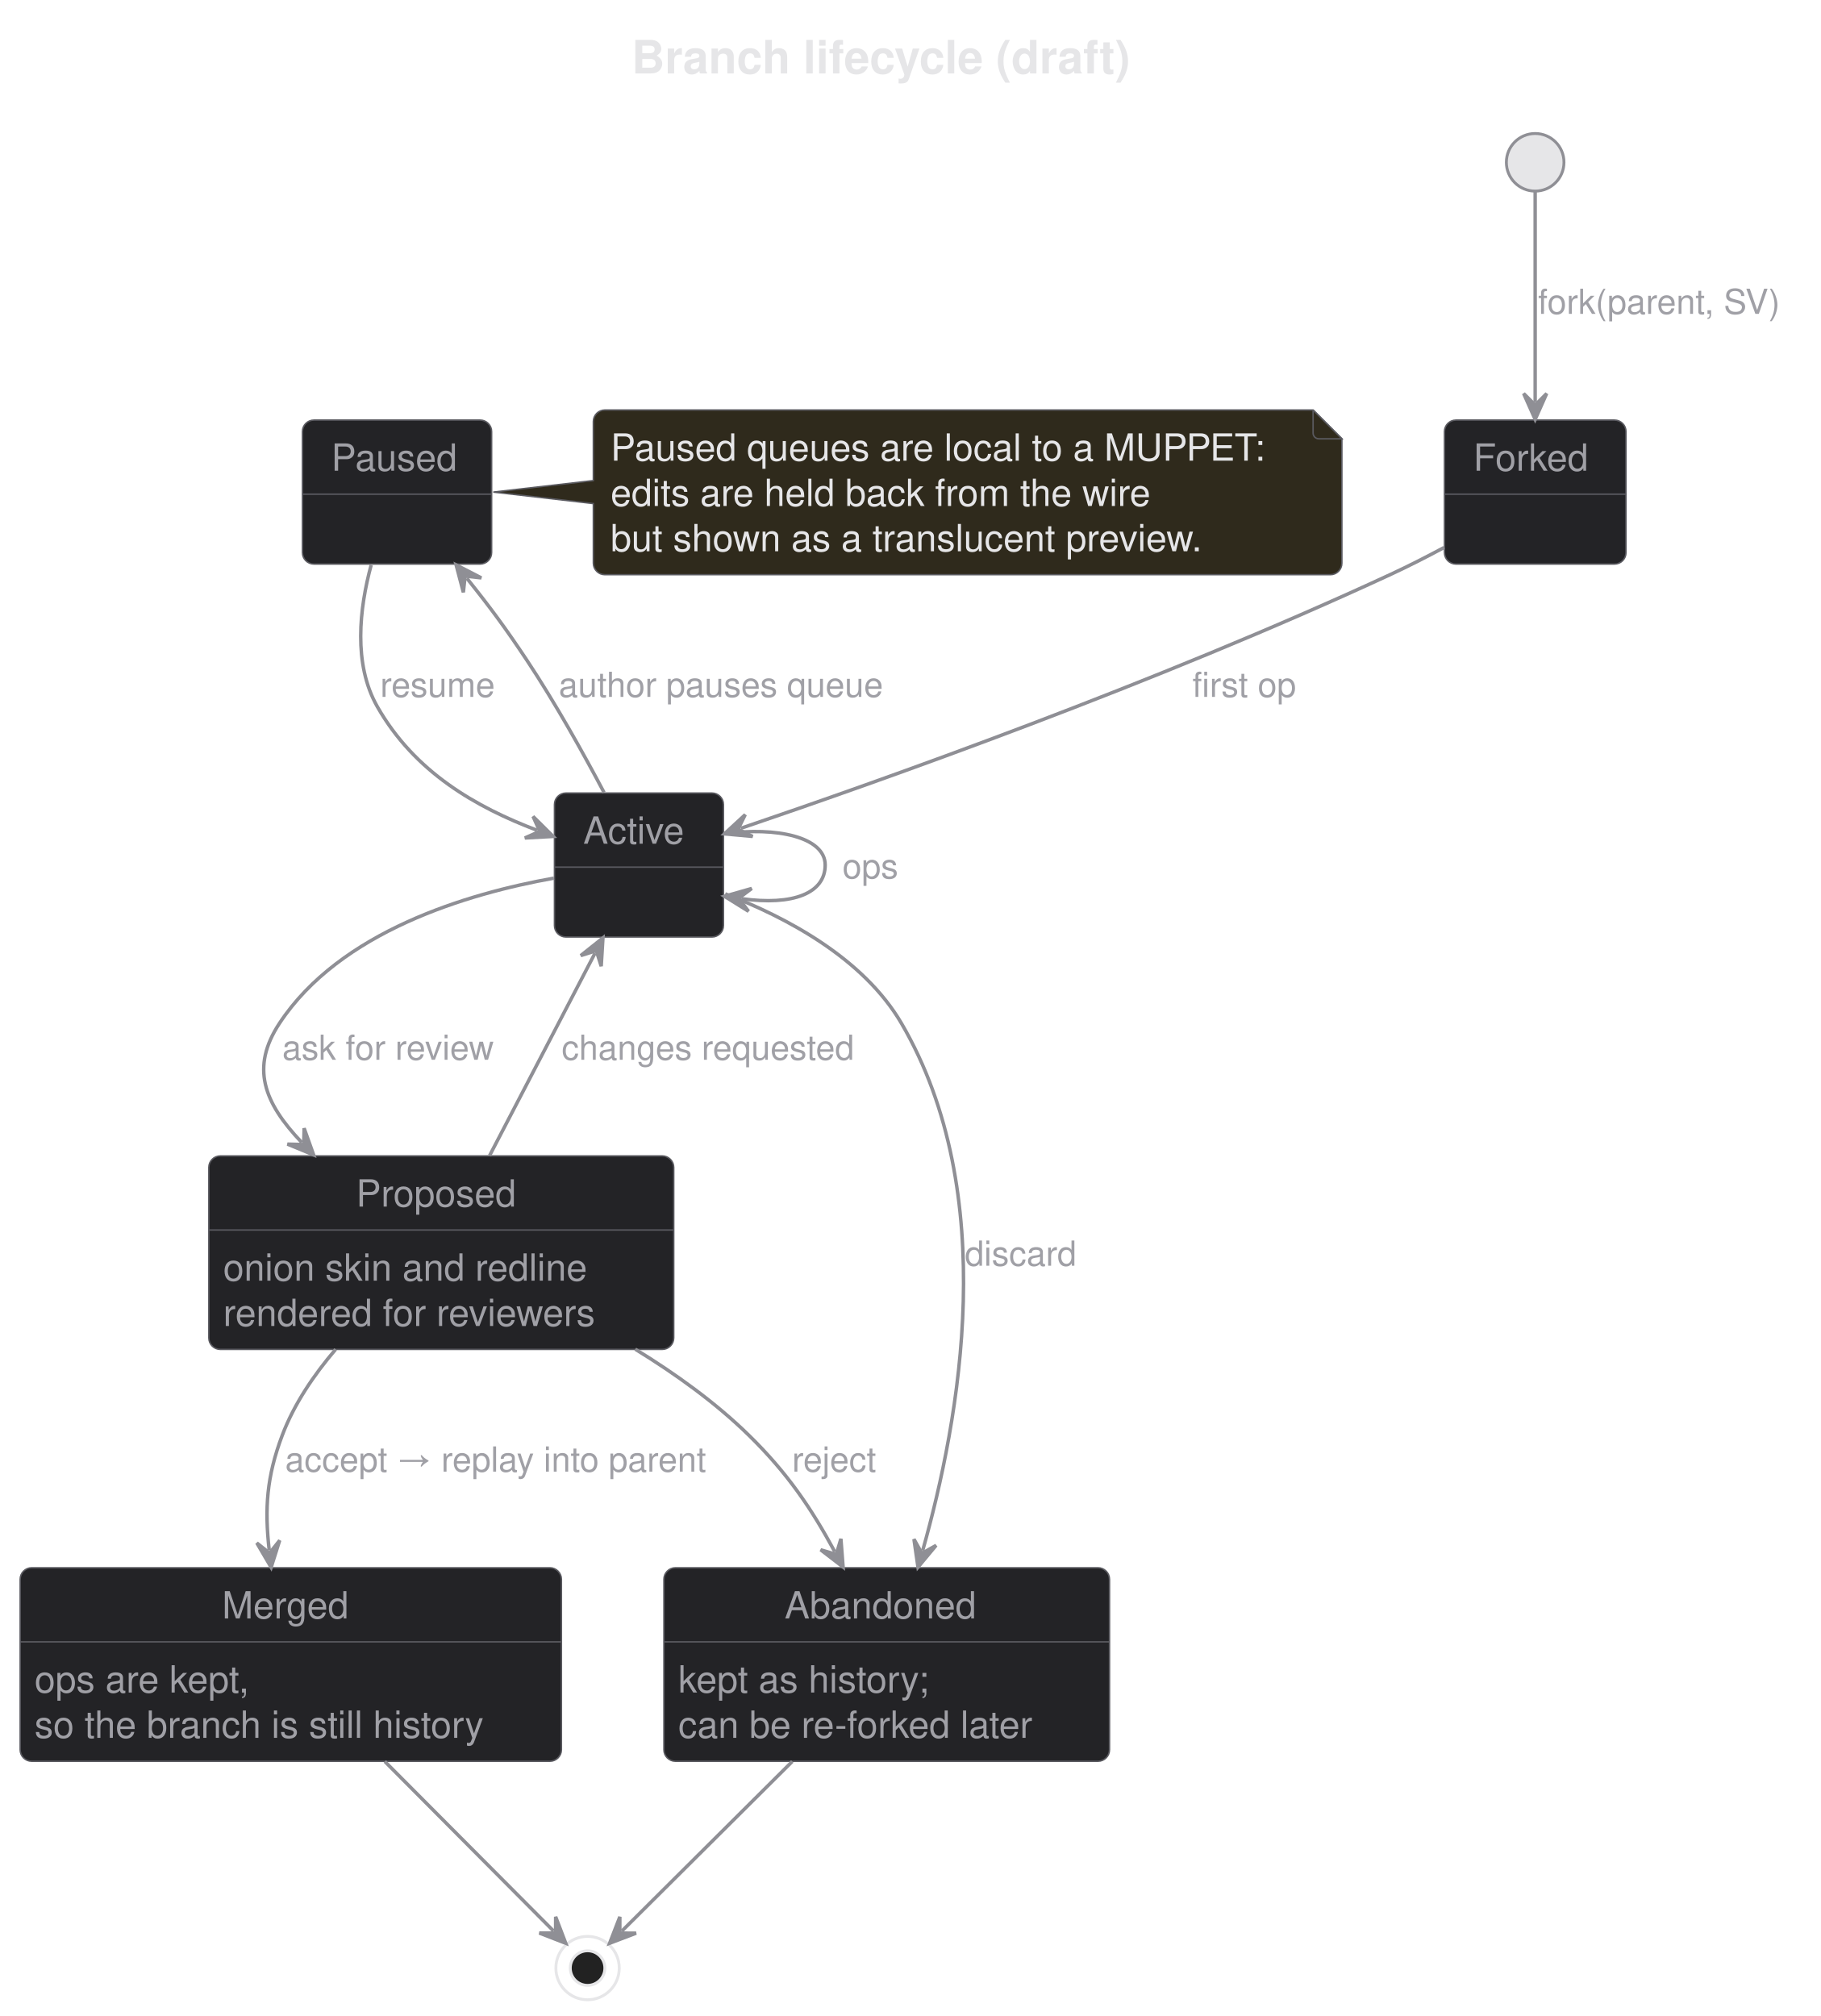
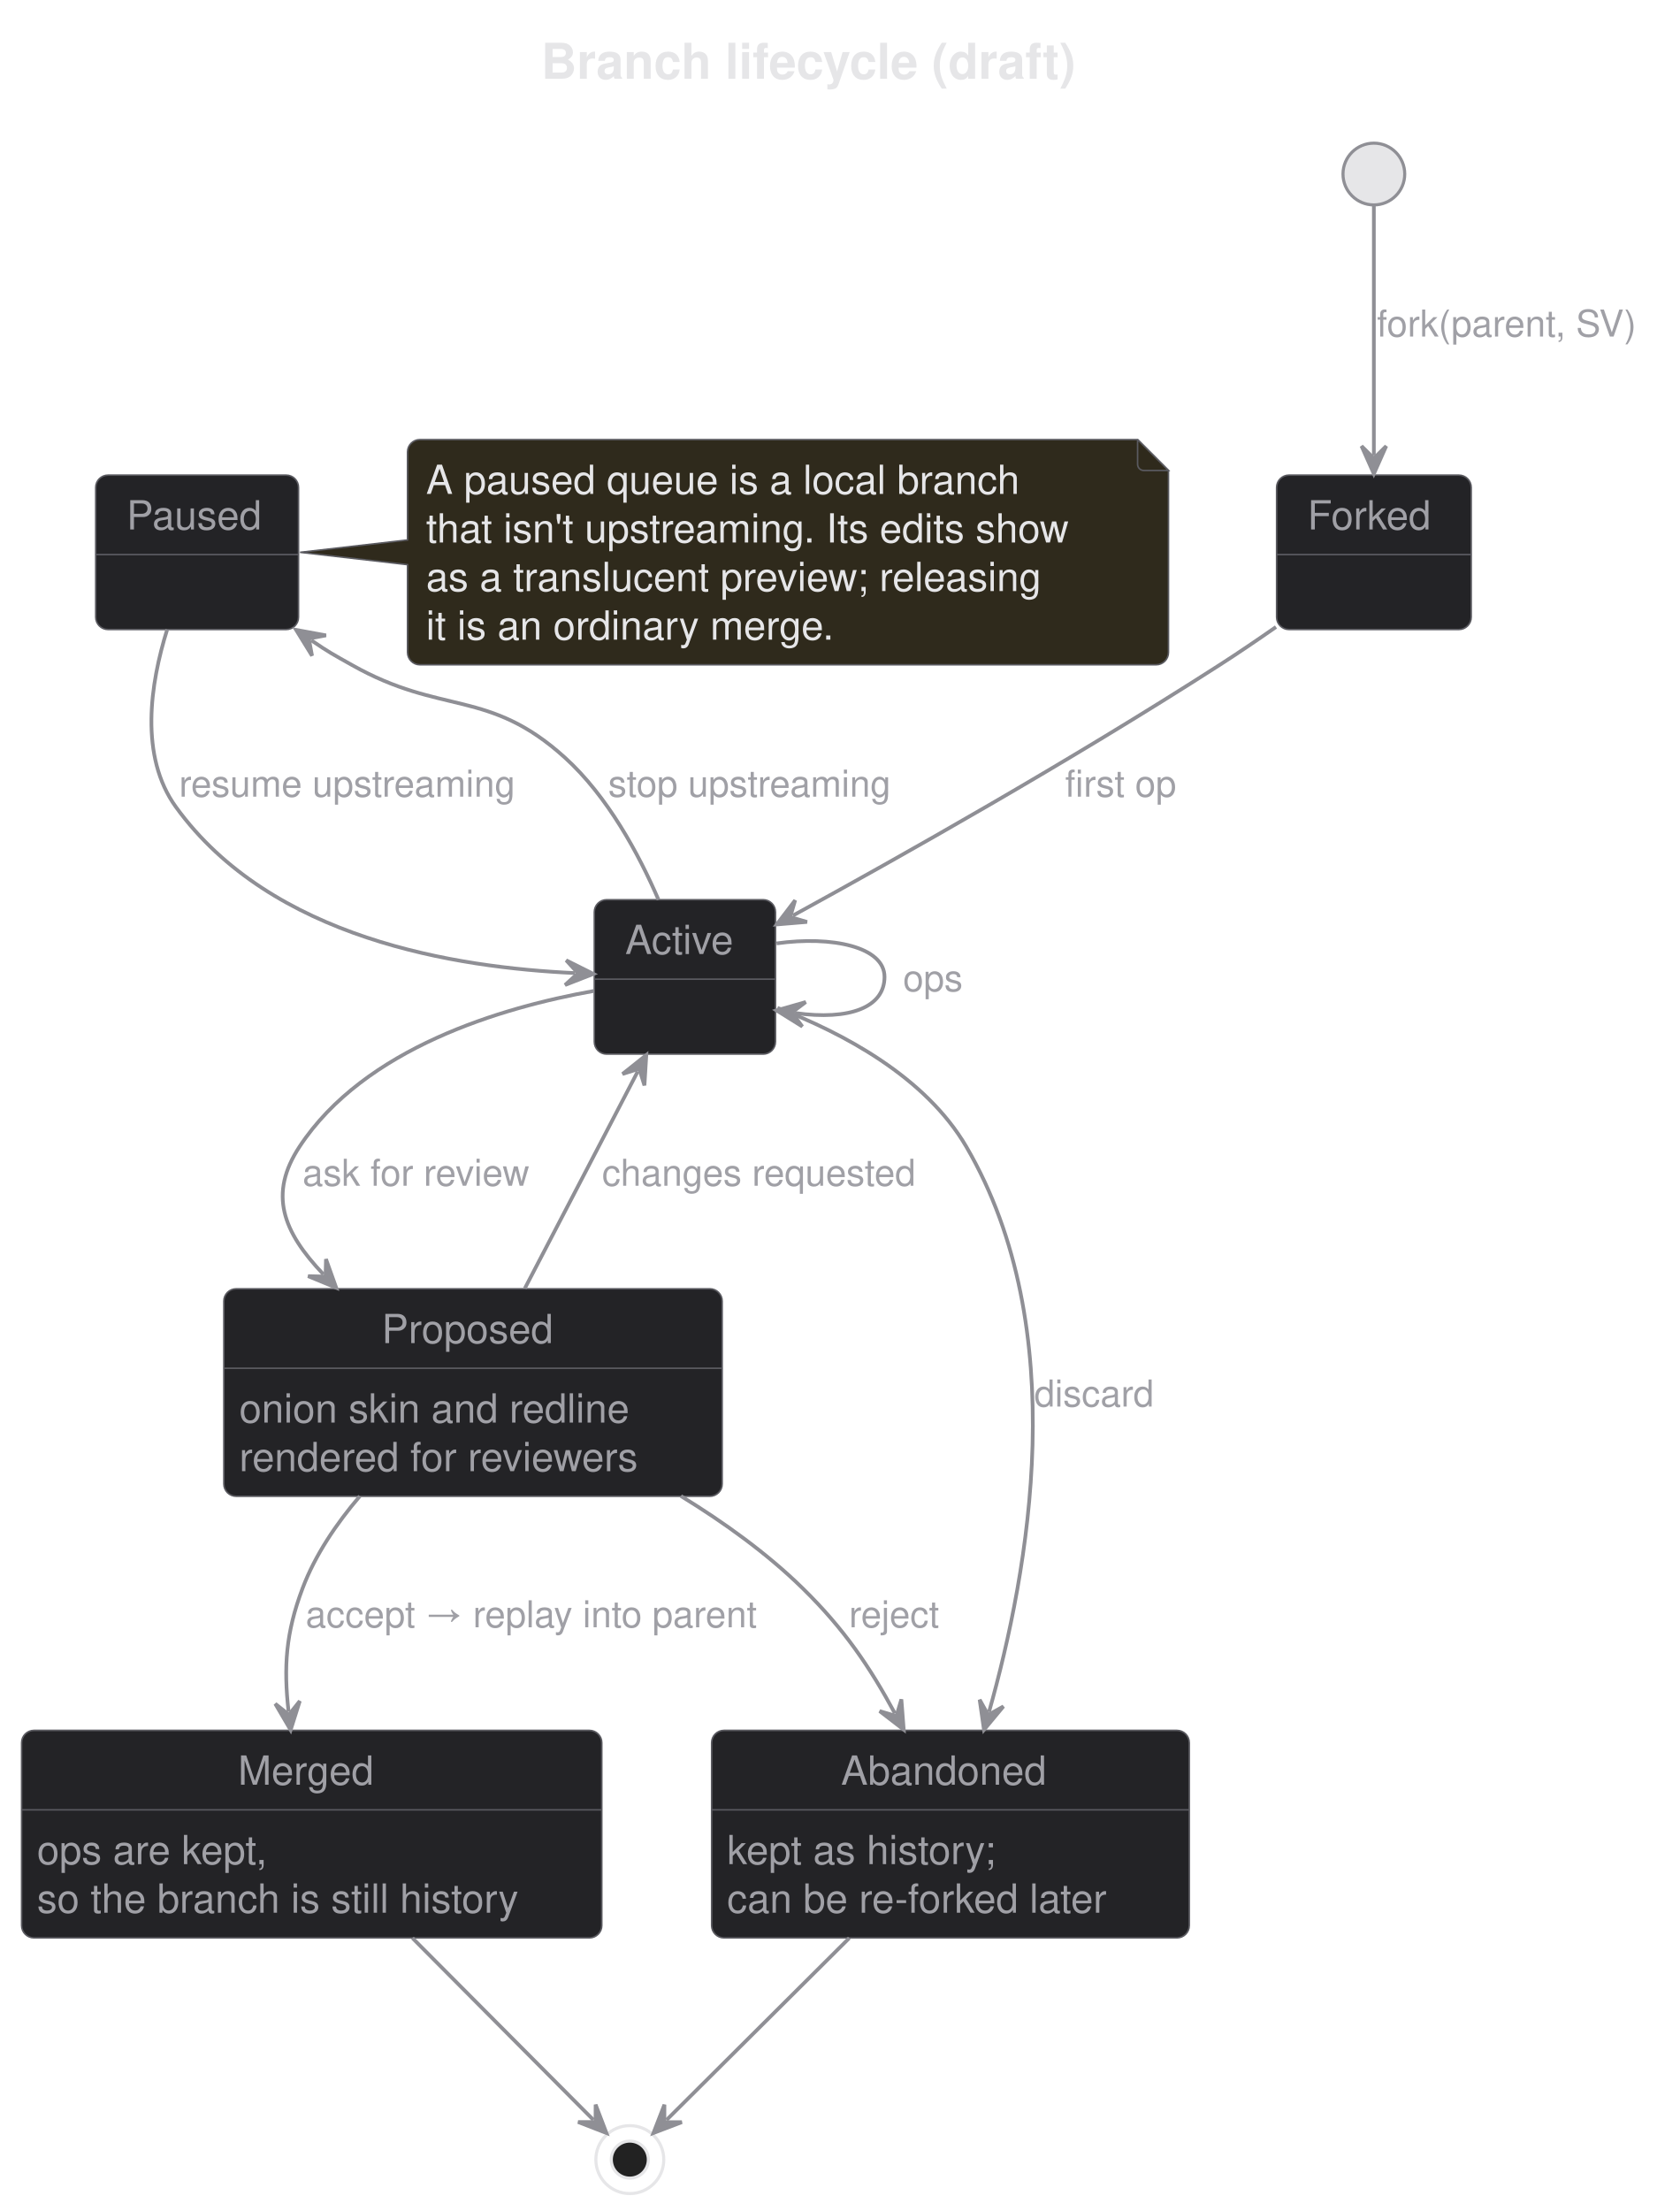
- <svg xmlns="http://www.w3.org/2000/svg" contentStyleType="text/css" data-diagram-type="STATE" height="700px" preserveAspectRatio="none" style="width:632px;height:700px;" version="1.1" viewBox="0 0 632 700" width="632px" zoomAndPan="magnify">
+ <svg xmlns="http://www.w3.org/2000/svg" contentStyleType="text/css" data-diagram-type="STATE" height="716px" preserveAspectRatio="none" style="width:544px;height:716px;" version="1.1" viewBox="0 0 544 716" width="544px" zoomAndPan="magnify">
  <defs />
  <g>
    <g class="title" data-source-line="2">
-       <text fill="#E6E6E8" font-family="Helvetica" font-size="16" font-weight="bold" lengthAdjust="spacing" textLength="180.383" x="219.269" y="25.5">Branch lifecycle (draft)</text>
+       <text fill="#E6E6E8" font-family="Helvetica" font-size="16" font-weight="bold" lengthAdjust="spacing" textLength="180.383" x="175.269" y="25.5">Branch lifecycle (draft)</text>
    </g>
-     <ellipse cx="533" cy="56.359" fill="#E6E6E8" rx="10" ry="10" style="stroke:#8F8F95;stroke-width:1;" />
+     <ellipse cx="445" cy="56.359" fill="#E6E6E8" rx="10" ry="10" style="stroke:#8F8F95;stroke-width:1;" />
    <g id="Forked">
-       <rect fill="#232326" height="50" rx="4" ry="4" style="stroke:#5A5A60;stroke-width:0.5;" width="63.037" x="501.5" y="145.859" />
-       <line style="stroke:#5A5A60;stroke-width:0.5;" x1="501.5" x2="564.537" y1="171.589" y2="171.589" />
-       <text fill="#A0A0A6" font-family="Helvetica" font-size="13" lengthAdjust="spacing" textLength="43.037" x="511.5" y="163.453">Forked</text>
+       <rect fill="#232326" height="50" rx="4" ry="4" style="stroke:#5A5A60;stroke-width:0.5;" width="63.037" x="413.5" y="153.859" />
+       <line style="stroke:#5A5A60;stroke-width:0.5;" x1="413.5" x2="476.537" y1="179.589" y2="179.589" />
+       <text fill="#A0A0A6" font-family="Helvetica" font-size="13" lengthAdjust="spacing" textLength="43.037" x="423.5" y="171.453">Forked</text>
    </g>
    <g id="Active">
-       <rect fill="#232326" height="50" rx="4" ry="4" style="stroke:#5A5A60;stroke-width:0.5;" width="58.683" x="192.5" y="275.359" />
-       <line style="stroke:#5A5A60;stroke-width:0.5;" x1="192.5" x2="251.183" y1="301.089" y2="301.089" />
-       <text fill="#A0A0A6" font-family="Helvetica" font-size="13" lengthAdjust="spacing" textLength="38.683" x="202.5" y="292.953">Active</text>
+       <rect fill="#232326" height="50" rx="4" ry="4" style="stroke:#5A5A60;stroke-width:0.5;" width="58.683" x="192.5" y="291.359" />
+       <line style="stroke:#5A5A60;stroke-width:0.5;" x1="192.5" x2="251.183" y1="317.089" y2="317.089" />
+       <text fill="#A0A0A6" font-family="Helvetica" font-size="13" lengthAdjust="spacing" textLength="38.683" x="202.5" y="308.953">Active</text>
    </g>
    <g id="Paused">
-       <rect fill="#232326" height="50" rx="4" ry="4" style="stroke:#5A5A60;stroke-width:0.5;" width="65.69" x="105" y="145.859" />
-       <line style="stroke:#5A5A60;stroke-width:0.5;" x1="105" x2="170.69" y1="171.589" y2="171.589" />
-       <text fill="#A0A0A6" font-family="Helvetica" font-size="13" lengthAdjust="spacing" textLength="45.69" x="115" y="163.453">Paused</text>
+       <rect fill="#232326" height="50" rx="4" ry="4" style="stroke:#5A5A60;stroke-width:0.5;" width="65.69" x="31" y="153.859" />
+       <line style="stroke:#5A5A60;stroke-width:0.5;" x1="31" x2="96.69" y1="179.589" y2="179.589" />
+       <text fill="#A0A0A6" font-family="Helvetica" font-size="13" lengthAdjust="spacing" textLength="45.69" x="41" y="171.453">Paused</text>
    </g>
    <g id="Proposed">
-       <rect fill="#232326" height="67.189" rx="4" ry="4" style="stroke:#5A5A60;stroke-width:0.5;" width="161.419" x="72.5" y="401.359" />
-       <line style="stroke:#5A5A60;stroke-width:0.5;" x1="72.5" x2="233.919" y1="427.089" y2="427.089" />
-       <text fill="#A0A0A6" font-family="Helvetica" font-size="13" lengthAdjust="spacing" textLength="59.148" x="123.636" y="418.953">Proposed</text>
-       <text fill="#A0A0A6" font-family="Helvetica" font-size="13" lengthAdjust="spacing" textLength="134.824" x="77.5" y="444.683">onion skin and redline</text>
-       <text fill="#A0A0A6" font-family="Helvetica" font-size="13" lengthAdjust="spacing" textLength="141.419" x="77.5" y="460.412">rendered for reviewers</text>
+       <rect fill="#232326" height="67.189" rx="4" ry="4" style="stroke:#5A5A60;stroke-width:0.5;" width="161.419" x="72.5" y="417.359" />
+       <line style="stroke:#5A5A60;stroke-width:0.5;" x1="72.5" x2="233.919" y1="443.089" y2="443.089" />
+       <text fill="#A0A0A6" font-family="Helvetica" font-size="13" lengthAdjust="spacing" textLength="59.148" x="123.636" y="434.953">Proposed</text>
+       <text fill="#A0A0A6" font-family="Helvetica" font-size="13" lengthAdjust="spacing" textLength="134.824" x="77.5" y="460.683">onion skin and redline</text>
+       <text fill="#A0A0A6" font-family="Helvetica" font-size="13" lengthAdjust="spacing" textLength="141.419" x="77.5" y="476.412">rendered for reviewers</text>
    </g>
    <g id="Merged">
-       <rect fill="#232326" height="67.189" rx="4" ry="4" style="stroke:#5A5A60;stroke-width:0.5;" width="187.921" x="7" y="544.359" />
-       <line style="stroke:#5A5A60;stroke-width:0.5;" x1="7" x2="194.921" y1="570.089" y2="570.089" />
-       <text fill="#A0A0A6" font-family="Helvetica" font-size="13" lengthAdjust="spacing" textLength="47.728" x="77.096" y="561.953">Merged</text>
-       <text fill="#A0A0A6" font-family="Helvetica" font-size="13" lengthAdjust="spacing" textLength="80.374" x="12" y="587.683">ops are kept,</text>
-       <text fill="#A0A0A6" font-family="Helvetica" font-size="13" lengthAdjust="spacing" textLength="167.921" x="12" y="603.412">so the branch is still history</text>
+       <rect fill="#232326" height="67.189" rx="4" ry="4" style="stroke:#5A5A60;stroke-width:0.5;" width="187.921" x="7" y="560.359" />
+       <line style="stroke:#5A5A60;stroke-width:0.5;" x1="7" x2="194.921" y1="586.089" y2="586.089" />
+       <text fill="#A0A0A6" font-family="Helvetica" font-size="13" lengthAdjust="spacing" textLength="47.728" x="77.096" y="577.953">Merged</text>
+       <text fill="#A0A0A6" font-family="Helvetica" font-size="13" lengthAdjust="spacing" textLength="80.374" x="12" y="603.683">ops are kept,</text>
+       <text fill="#A0A0A6" font-family="Helvetica" font-size="13" lengthAdjust="spacing" textLength="167.921" x="12" y="619.412">so the branch is still history</text>
    </g>
    <g id="Abandoned">
-       <rect fill="#232326" height="67.189" rx="4" ry="4" style="stroke:#5A5A60;stroke-width:0.5;" width="154.716" x="230.5" y="544.359" />
-       <line style="stroke:#5A5A60;stroke-width:0.5;" x1="230.5" x2="385.216" y1="570.089" y2="570.089" />
-       <text fill="#A0A0A6" font-family="Helvetica" font-size="13" lengthAdjust="spacing" textLength="70.884" x="272.416" y="561.953">Abandoned</text>
-       <text fill="#A0A0A6" font-family="Helvetica" font-size="13" lengthAdjust="spacing" textLength="94.269" x="235.5" y="587.683">kept as history;</text>
-       <text fill="#A0A0A6" font-family="Helvetica" font-size="13" lengthAdjust="spacing" textLength="134.716" x="235.5" y="603.412">can be re-forked later</text>
+       <rect fill="#232326" height="67.189" rx="4" ry="4" style="stroke:#5A5A60;stroke-width:0.5;" width="154.716" x="230.5" y="560.359" />
+       <line style="stroke:#5A5A60;stroke-width:0.5;" x1="230.5" x2="385.216" y1="586.089" y2="586.089" />
+       <text fill="#A0A0A6" font-family="Helvetica" font-size="13" lengthAdjust="spacing" textLength="70.884" x="272.416" y="577.953">Abandoned</text>
+       <text fill="#A0A0A6" font-family="Helvetica" font-size="13" lengthAdjust="spacing" textLength="94.269" x="235.5" y="603.683">kept as history;</text>
+       <text fill="#A0A0A6" font-family="Helvetica" font-size="13" lengthAdjust="spacing" textLength="134.716" x="235.5" y="619.412">can be re-forked later</text>
    </g>
-     <ellipse cx="204" cy="683.359" fill="none" rx="11" ry="11" style="stroke:#E6E6E8;stroke-width:1;" />
-     <ellipse cx="204" cy="683.359" fill="#222222" rx="6" ry="6" style="stroke:#E6E6E8;stroke-width:1;" />
+     <ellipse cx="204" cy="699.359" fill="none" rx="11" ry="11" style="stroke:#E6E6E8;stroke-width:1;" />
+     <ellipse cx="204" cy="699.359" fill="#222222" rx="6" ry="6" style="stroke:#E6E6E8;stroke-width:1;" />
    <g class="entity" data-entity="GMN2" data-source-line="22" data-uid="ent0003" id="entity_GMN2">
-       <path d="M206,146.359 L206,166.859 L171.26,170.859 L206,174.859 L206,195.548 A4,4 0 0 0 210,199.548 L461.894,199.548 A4,4 0 0 0 465.894,195.548 L465.894,152.359 L455.894,142.359 L210,142.359 A4,4 0 0 0 206,146.359" fill="#2F2A1C" style="stroke:#5A5A60;stroke-width:0.5;" />
-       <path d="M455.894,142.359 L455.894,150.359 A2,2 0 0 0 457.894,152.359 L465.894,152.359 L455.894,142.359" fill="#2F2A1C" style="stroke:#5A5A60;stroke-width:0.5;" />
-       <text fill="#E6E6E8" font-family="Helvetica" font-size="13" lengthAdjust="spacing" textLength="238.894" x="212" y="159.953">Paused queues are local to a MUPPET:</text>
-       <text fill="#E6E6E8" font-family="Helvetica" font-size="13" lengthAdjust="spacing" textLength="202.376" x="212" y="175.683">edits are held back from the wire</text>
-       <text fill="#E6E6E8" font-family="Helvetica" font-size="13" lengthAdjust="spacing" textLength="221.92" x="212" y="191.412">but shown as a translucent preview.</text>
+       <path d="M132,146.359 L132,174.859 L97.2,178.859 L132,182.859 L132,211.277 A4,4 0 0 0 136,215.277 L374.475,215.277 A4,4 0 0 0 378.475,211.277 L378.475,152.359 L368.475,142.359 L136,142.359 A4,4 0 0 0 132,146.359" fill="#2F2A1C" style="stroke:#5A5A60;stroke-width:0.5;" />
+       <path d="M368.475,142.359 L368.475,150.359 A2,2 0 0 0 370.475,152.359 L378.475,152.359 L368.475,142.359" fill="#2F2A1C" style="stroke:#5A5A60;stroke-width:0.5;" />
+       <text fill="#E6E6E8" font-family="Helvetica" font-size="13" lengthAdjust="spacing" textLength="203.823" x="138" y="159.953">A paused queue is a local branch</text>
+       <text fill="#E6E6E8" font-family="Helvetica" font-size="13" lengthAdjust="spacing" textLength="225.475" x="138" y="175.683">that isn't upstreaming. Its edits show</text>
+       <text fill="#E6E6E8" font-family="Helvetica" font-size="13" lengthAdjust="spacing" textLength="214.043" x="138" y="191.412">as a translucent preview; releasing</text>
+       <text fill="#E6E6E8" font-family="Helvetica" font-size="13" lengthAdjust="spacing" textLength="141.153" x="138" y="207.142">it is an ordinary merge.</text>
    </g>
    <g class="link" data-entity-1=".start." data-entity-2="Forked" data-source-line="4" data-uid="lnk4" id="link_.start._Forked">
-       <path d="M533,66.569 C533,83.669 533,114.869 533,139.639" fill="none" id="*start*-to-Forked" style="stroke:#8F8F95;stroke-width:1.2;" />
-       <polygon fill="#8F8F95" points="533,145.639,537,136.639,533,140.639,529,136.639,533,145.639" style="stroke:#8F8F95;stroke-width:1.2;" />
-       <text fill="#A0A0A6" font-family="Helvetica" font-size="12" lengthAdjust="spacing" textLength="90.92" x="534" y="108.984">fork(parent, SV)</text>
+       <path d="M445,66.419 C445,84.699 445,120.549 445,147.449" fill="none" id="*start*-to-Forked" style="stroke:#8F8F95;stroke-width:1.2;" />
+       <polygon fill="#8F8F95" points="445,153.449,449,144.449,445,148.449,441,144.449,445,153.449" style="stroke:#8F8F95;stroke-width:1.2;" />
+       <text fill="#A0A0A6" font-family="Helvetica" font-size="12" lengthAdjust="spacing" textLength="90.92" x="446" y="108.984">fork(parent, SV)</text>
    </g>
    <g class="link" data-entity-1="Forked" data-entity-2="Active" data-source-line="5" data-uid="lnk6" id="link_Forked_Active">
-       <path d="M501.33,190.129 C495.32,193.349 489.02,196.569 483,199.359 C401.13,237.339 306.121,270.99 257.191,287.61" fill="none" id="Forked-to-Active" style="stroke:#8F8F95;stroke-width:1.2;" />
-       <polygon fill="#8F8F95" points="251.51,289.539,261.318,290.432,256.244,287.931,258.745,282.857,251.51,289.539" style="stroke:#8F8F95;stroke-width:1.2;" />
-       <text fill="#A0A0A6" font-family="Helvetica" font-size="12" lengthAdjust="spacing" textLength="40.043" x="414" y="241.984">first op</text>
+       <path d="M413.3,203.039 C407.29,207.239 401,211.509 395,215.359 C345.81,246.939 291.692,277.386 256.842,296.486" fill="none" id="Forked-to-Active" style="stroke:#8F8F95;stroke-width:1.2;" />
+       <polygon fill="#8F8F95" points="251.58,299.369,261.395,298.552,255.965,296.966,257.55,291.536,251.58,299.369" style="stroke:#8F8F95;stroke-width:1.2;" />
+       <text fill="#A0A0A6" font-family="Helvetica" font-size="12" lengthAdjust="spacing" textLength="40.043" x="345" y="257.984">first op</text>
    </g>
    <g class="link" data-entity-1="Active" data-entity-2="Active" data-source-line="6" data-uid="lnk7" id="link_Active_Active">
-       <path d="M251.52,289.509 C269.49,286.989 286.5,290.609 286.5,300.359 C286.5,310.109 275.432,314.563 257.462,312.043" fill="none" id="Active-to-Active" style="stroke:#8F8F95;stroke-width:1.2;" />
-       <polygon fill="#8F8F95" points="251.52,311.209,259.877,316.421,256.471,311.904,260.988,308.498,251.52,311.209" style="stroke:#8F8F95;stroke-width:1.2;" />
-       <text fill="#A0A0A6" font-family="Helvetica" font-size="12" lengthAdjust="spacing" textLength="20.877" x="292.5" y="304.984">ops</text>
+       <path d="M251.52,305.509 C269.49,302.989 286.5,306.609 286.5,316.359 C286.5,326.109 275.432,330.563 257.462,328.043" fill="none" id="Active-to-Active" style="stroke:#8F8F95;stroke-width:1.2;" />
+       <polygon fill="#8F8F95" points="251.52,327.209,259.877,332.421,256.471,327.904,260.988,324.498,251.52,327.209" style="stroke:#8F8F95;stroke-width:1.2;" />
+       <text fill="#A0A0A6" font-family="Helvetica" font-size="12" lengthAdjust="spacing" textLength="20.877" x="292.5" y="320.984">ops</text>
    </g>
    <g class="link" data-entity-1="Active" data-entity-2="Paused" data-source-line="7" data-uid="lnk9" id="link_Active_Paused">
-       <path d="M209.72,275.159 C202.45,261.419 192.77,244.079 183,229.359 C175.5,218.059 170.155,210.839 162.115,200.819" fill="none" id="Active-to-Paused" style="stroke:#8F8F95;stroke-width:1.2;" />
-       <polygon fill="#8F8F95" points="158.36,196.139,160.873,205.662,161.489,200.039,167.112,200.656,158.36,196.139" style="stroke:#8F8F95;stroke-width:1.2;" />
-       <text fill="#A0A0A6" font-family="Helvetica" font-size="12" lengthAdjust="spacing" textLength="119.695" x="194" y="241.984">author pauses queue</text>
+       <path d="M213.28,291.349 C206.85,276.469 196.81,257.879 183,245.359 C158.22,222.899 143.12,231.789 114,215.359 C107.97,211.959 106.733,211.386 100.853,207.366" fill="none" id="Active-to-Paused" style="stroke:#8F8F95;stroke-width:1.2;" />
+       <polygon fill="#8F8F95" points="95.9,203.979,101.072,212.361,100.028,206.801,105.587,205.757,95.9,203.979" style="stroke:#8F8F95;stroke-width:1.2;" />
+       <text fill="#A0A0A6" font-family="Helvetica" font-size="12" lengthAdjust="spacing" textLength="99" x="197" y="257.984">stop upstreaming</text>
    </g>
    <g class="link" data-entity-1="Paused" data-entity-2="Active" data-source-line="8" data-uid="lnk10" id="link_Paused_Active">
-       <path d="M128.86,196.199 C124.78,211.289 122.56,230.549 131,245.359 C144,268.189 165.263,280.224 186.453,288.294" fill="none" id="Paused-to-Active" style="stroke:#8F8F95;stroke-width:1.2;" />
-       <polygon fill="#8F8F95" points="192.06,290.429,185.073,283.488,187.387,288.65,182.226,290.964,192.06,290.429" style="stroke:#8F8F95;stroke-width:1.2;" />
-       <text fill="#A0A0A6" font-family="Helvetica" font-size="12" lengthAdjust="spacing" textLength="42.451" x="132" y="241.984">resume</text>
+       <path d="M54.15,203.869 C48.66,221.409 45.08,244.919 57,261.359 C87.96,304.069 147.706,313.344 186.206,315.114" fill="none" id="Paused-to-Active" style="stroke:#8F8F95;stroke-width:1.2;" />
+       <polygon fill="#8F8F95" points="192.2,315.389,183.393,310.98,187.205,315.16,183.026,318.972,192.2,315.389" style="stroke:#8F8F95;stroke-width:1.2;" />
+       <text fill="#A0A0A6" font-family="Helvetica" font-size="12" lengthAdjust="spacing" textLength="116.648" x="58" y="257.984">resume upstreaming</text>
    </g>
    <g class="link" data-entity-1="Active" data-entity-2="Proposed" data-source-line="9" data-uid="lnk12" id="link_Active_Proposed">
-       <path d="M192.33,304.909 C162.5,310.229 118.04,323.359 97,355.359 C86.98,370.609 91.502,382.755 104.762,396.675" fill="none" id="Active-to-Proposed" style="stroke:#8F8F95;stroke-width:1.2;" />
-       <polygon fill="#8F8F95" points="108.9,401.019,105.589,391.744,105.451,397.399,99.796,397.262,108.9,401.019" style="stroke:#8F8F95;stroke-width:1.2;" />
-       <text fill="#A0A0A6" font-family="Helvetica" font-size="12" lengthAdjust="spacing" textLength="80.543" x="98" y="367.984">ask for review</text>
+       <path d="M192.33,320.909 C162.5,326.229 118.04,339.359 97,371.359 C86.98,386.609 91.502,398.755 104.762,412.675" fill="none" id="Active-to-Proposed" style="stroke:#8F8F95;stroke-width:1.2;" />
+       <polygon fill="#8F8F95" points="108.9,417.019,105.589,407.744,105.451,413.399,99.796,413.262,108.9,417.019" style="stroke:#8F8F95;stroke-width:1.2;" />
+       <text fill="#A0A0A6" font-family="Helvetica" font-size="12" lengthAdjust="spacing" textLength="80.543" x="98" y="383.984">ask for review</text>
    </g>
    <g class="link" data-entity-1="Proposed" data-entity-2="Active" data-source-line="10" data-uid="lnk13" id="link_Proposed_Active">
-       <path d="M170,401.219 C182.17,377.849 195.531,352.202 206.571,330.982" fill="none" id="Proposed-to-Active" style="stroke:#8F8F95;stroke-width:1.2;" />
-       <polygon fill="#8F8F95" points="209.34,325.659,201.638,331.797,207.032,330.095,208.735,335.49,209.34,325.659" style="stroke:#8F8F95;stroke-width:1.2;" />
-       <text fill="#A0A0A6" font-family="Helvetica" font-size="12" lengthAdjust="spacing" textLength="109.4" x="195" y="367.984">changes requested</text>
+       <path d="M170,417.219 C182.17,393.849 195.531,368.202 206.571,346.982" fill="none" id="Proposed-to-Active" style="stroke:#8F8F95;stroke-width:1.2;" />
+       <polygon fill="#8F8F95" points="209.34,341.659,201.638,347.797,207.032,346.095,208.735,351.49,209.34,341.659" style="stroke:#8F8F95;stroke-width:1.2;" />
+       <text fill="#A0A0A6" font-family="Helvetica" font-size="12" lengthAdjust="spacing" textLength="109.4" x="195" y="383.984">changes requested</text>
    </g>
    <g class="link" data-entity-1="Proposed" data-entity-2="Merged" data-source-line="11" data-uid="lnk15" id="link_Proposed_Merged">
-       <path d="M116.54,468.519 C108.98,477.379 102.08,487.539 98,498.359 C92.56,512.779 91.839,523.797 93.469,538.277" fill="none" id="Proposed-to-Merged" style="stroke:#8F8F95;stroke-width:1.2;" />
-       <polygon fill="#8F8F95" points="94.14,544.239,97.108,534.848,93.581,539.271,89.158,535.743,94.14,544.239" style="stroke:#8F8F95;stroke-width:1.2;" />
-       <text fill="#A0A0A6" font-family="Helvetica" font-size="12" lengthAdjust="spacing" textLength="156.65" x="99" y="510.984">accept → replay into parent</text>
+       <path d="M116.54,484.519 C108.98,493.379 102.08,503.539 98,514.359 C92.56,528.779 91.839,539.797 93.469,554.277" fill="none" id="Proposed-to-Merged" style="stroke:#8F8F95;stroke-width:1.2;" />
+       <polygon fill="#8F8F95" points="94.14,560.239,97.108,550.848,93.581,555.271,89.158,551.743,94.14,560.239" style="stroke:#8F8F95;stroke-width:1.2;" />
+       <text fill="#A0A0A6" font-family="Helvetica" font-size="12" lengthAdjust="spacing" textLength="156.65" x="99" y="526.984">accept → replay into parent</text>
    </g>
    <g class="link" data-entity-1="Proposed" data-entity-2="Abandoned" data-source-line="12" data-uid="lnk17" id="link_Proposed_Abandoned">
-       <path d="M220.55,468.469 C234.52,477.029 248.48,487.069 260,498.359 C273.35,511.439 281.667,523.681 289.867,538.851" fill="none" id="Proposed-to-Abandoned" style="stroke:#8F8F95;stroke-width:1.2;" />
-       <polygon fill="#8F8F95" points="292.72,544.129,291.959,534.31,290.342,539.731,284.921,538.114,292.72,544.129" style="stroke:#8F8F95;stroke-width:1.2;" />
-       <text fill="#A0A0A6" font-family="Helvetica" font-size="12" lengthAdjust="spacing" textLength="32.197" x="275" y="510.984">reject</text>
+       <path d="M220.55,484.469 C234.52,493.029 248.48,503.069 260,514.359 C273.35,527.439 281.667,539.681 289.867,554.851" fill="none" id="Proposed-to-Abandoned" style="stroke:#8F8F95;stroke-width:1.2;" />
+       <polygon fill="#8F8F95" points="292.72,560.129,291.959,550.31,290.342,555.731,284.921,554.114,292.72,560.129" style="stroke:#8F8F95;stroke-width:1.2;" />
+       <text fill="#A0A0A6" font-family="Helvetica" font-size="12" lengthAdjust="spacing" textLength="32.197" x="275" y="526.984">reject</text>
    </g>
    <g class="link" data-entity-1="Active" data-entity-2="Abandoned" data-source-line="13" data-uid="lnk18" id="link_Active_Abandoned">
-       <path d="M251.8,310.369 C272.92,318.479 299.76,332.669 313,355.359 C347.5,414.499 333.239,492.705 320.349,538.395" fill="none" id="Active-to-Abandoned" style="stroke:#8F8F95;stroke-width:1.2;" />
-       <polygon fill="#8F8F95" points="318.72,544.169,325.013,536.594,320.078,539.357,317.314,534.421,318.72,544.169" style="stroke:#8F8F95;stroke-width:1.2;" />
-       <text fill="#A0A0A6" font-family="Helvetica" font-size="12" lengthAdjust="spacing" textLength="42.047" x="335" y="439.484">discard</text>
+       <path d="M251.8,326.369 C272.92,334.479 299.76,348.669 313,371.359 C347.5,430.499 333.239,508.705 320.349,554.395" fill="none" id="Active-to-Abandoned" style="stroke:#8F8F95;stroke-width:1.2;" />
+       <polygon fill="#8F8F95" points="318.72,560.169,325.013,552.594,320.078,555.357,317.314,550.421,318.72,560.169" style="stroke:#8F8F95;stroke-width:1.2;" />
+       <text fill="#A0A0A6" font-family="Helvetica" font-size="12" lengthAdjust="spacing" textLength="42.047" x="335" y="455.484">discard</text>
    </g>
    <g class="link" data-entity-1="Merged" data-entity-2=".end." data-source-line="14" data-uid="lnk20" id="link_Merged_.end.">
-       <path d="M133.59,611.609 C155.75,633.879 179.109,657.335 192.199,670.495" fill="none" id="Merged-to-*end*" style="stroke:#8F8F95;stroke-width:1.2;" />
-       <polygon fill="#8F8F95" points="196.43,674.749,192.919,665.548,192.904,671.204,187.247,671.189,196.43,674.749" style="stroke:#8F8F95;stroke-width:1.2;" />
+       <path d="M133.59,627.609 C155.75,649.879 179.109,673.335 192.199,686.495" fill="none" id="Merged-to-*end*" style="stroke:#8F8F95;stroke-width:1.2;" />
+       <polygon fill="#8F8F95" points="196.43,690.749,192.919,681.548,192.904,687.204,187.247,687.189,196.43,690.749" style="stroke:#8F8F95;stroke-width:1.2;" />
    </g>
    <g class="link" data-entity-1="Abandoned" data-entity-2=".end." data-source-line="15" data-uid="lnk21" id="link_Abandoned_.end.">
-       <path d="M275.09,611.609 C252.72,633.879 229.122,657.356 215.902,670.516" fill="none" id="Abandoned-to-*end*" style="stroke:#8F8F95;stroke-width:1.2;" />
-       <polygon fill="#8F8F95" points="211.65,674.749,220.85,671.235,215.194,671.222,215.206,665.565,211.65,674.749" style="stroke:#8F8F95;stroke-width:1.2;" />
+       <path d="M275.09,627.609 C252.72,649.879 229.122,673.356 215.902,686.516" fill="none" id="Abandoned-to-*end*" style="stroke:#8F8F95;stroke-width:1.2;" />
+       <polygon fill="#8F8F95" points="211.65,690.749,220.85,687.235,215.194,687.222,215.206,681.565,211.65,690.749" style="stroke:#8F8F95;stroke-width:1.2;" />
    </g>
  </g>
</svg>
